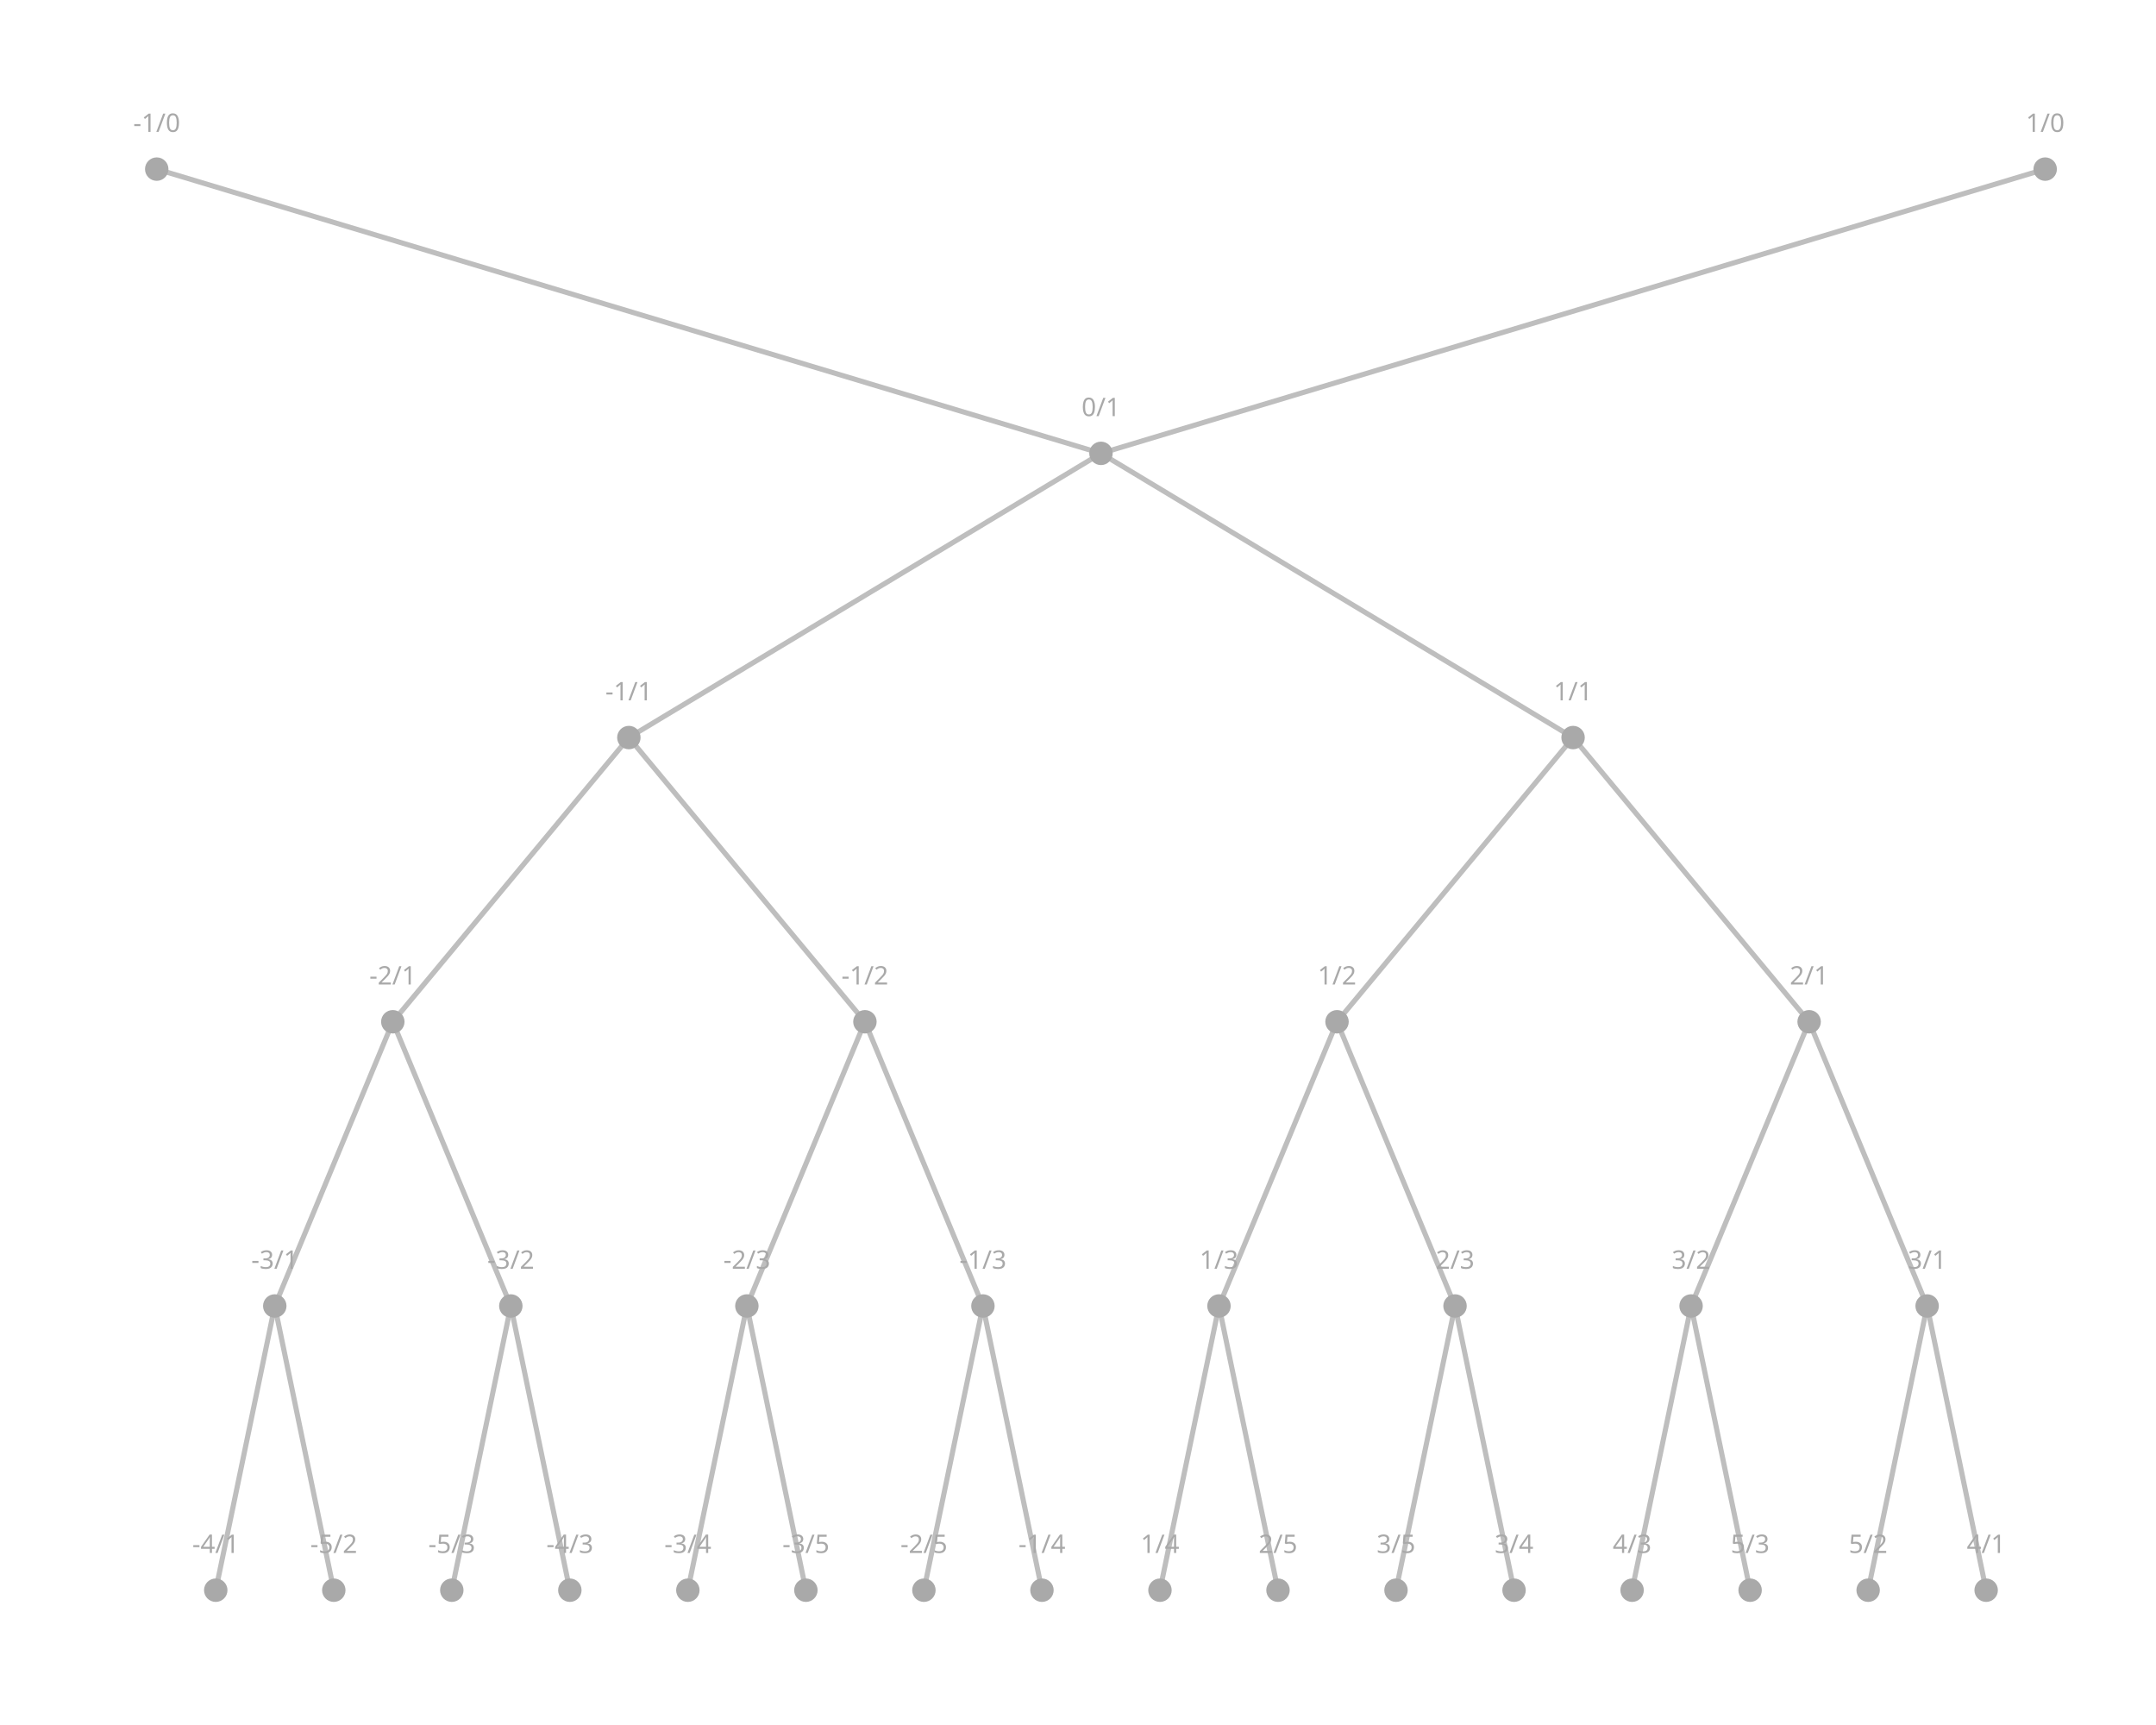
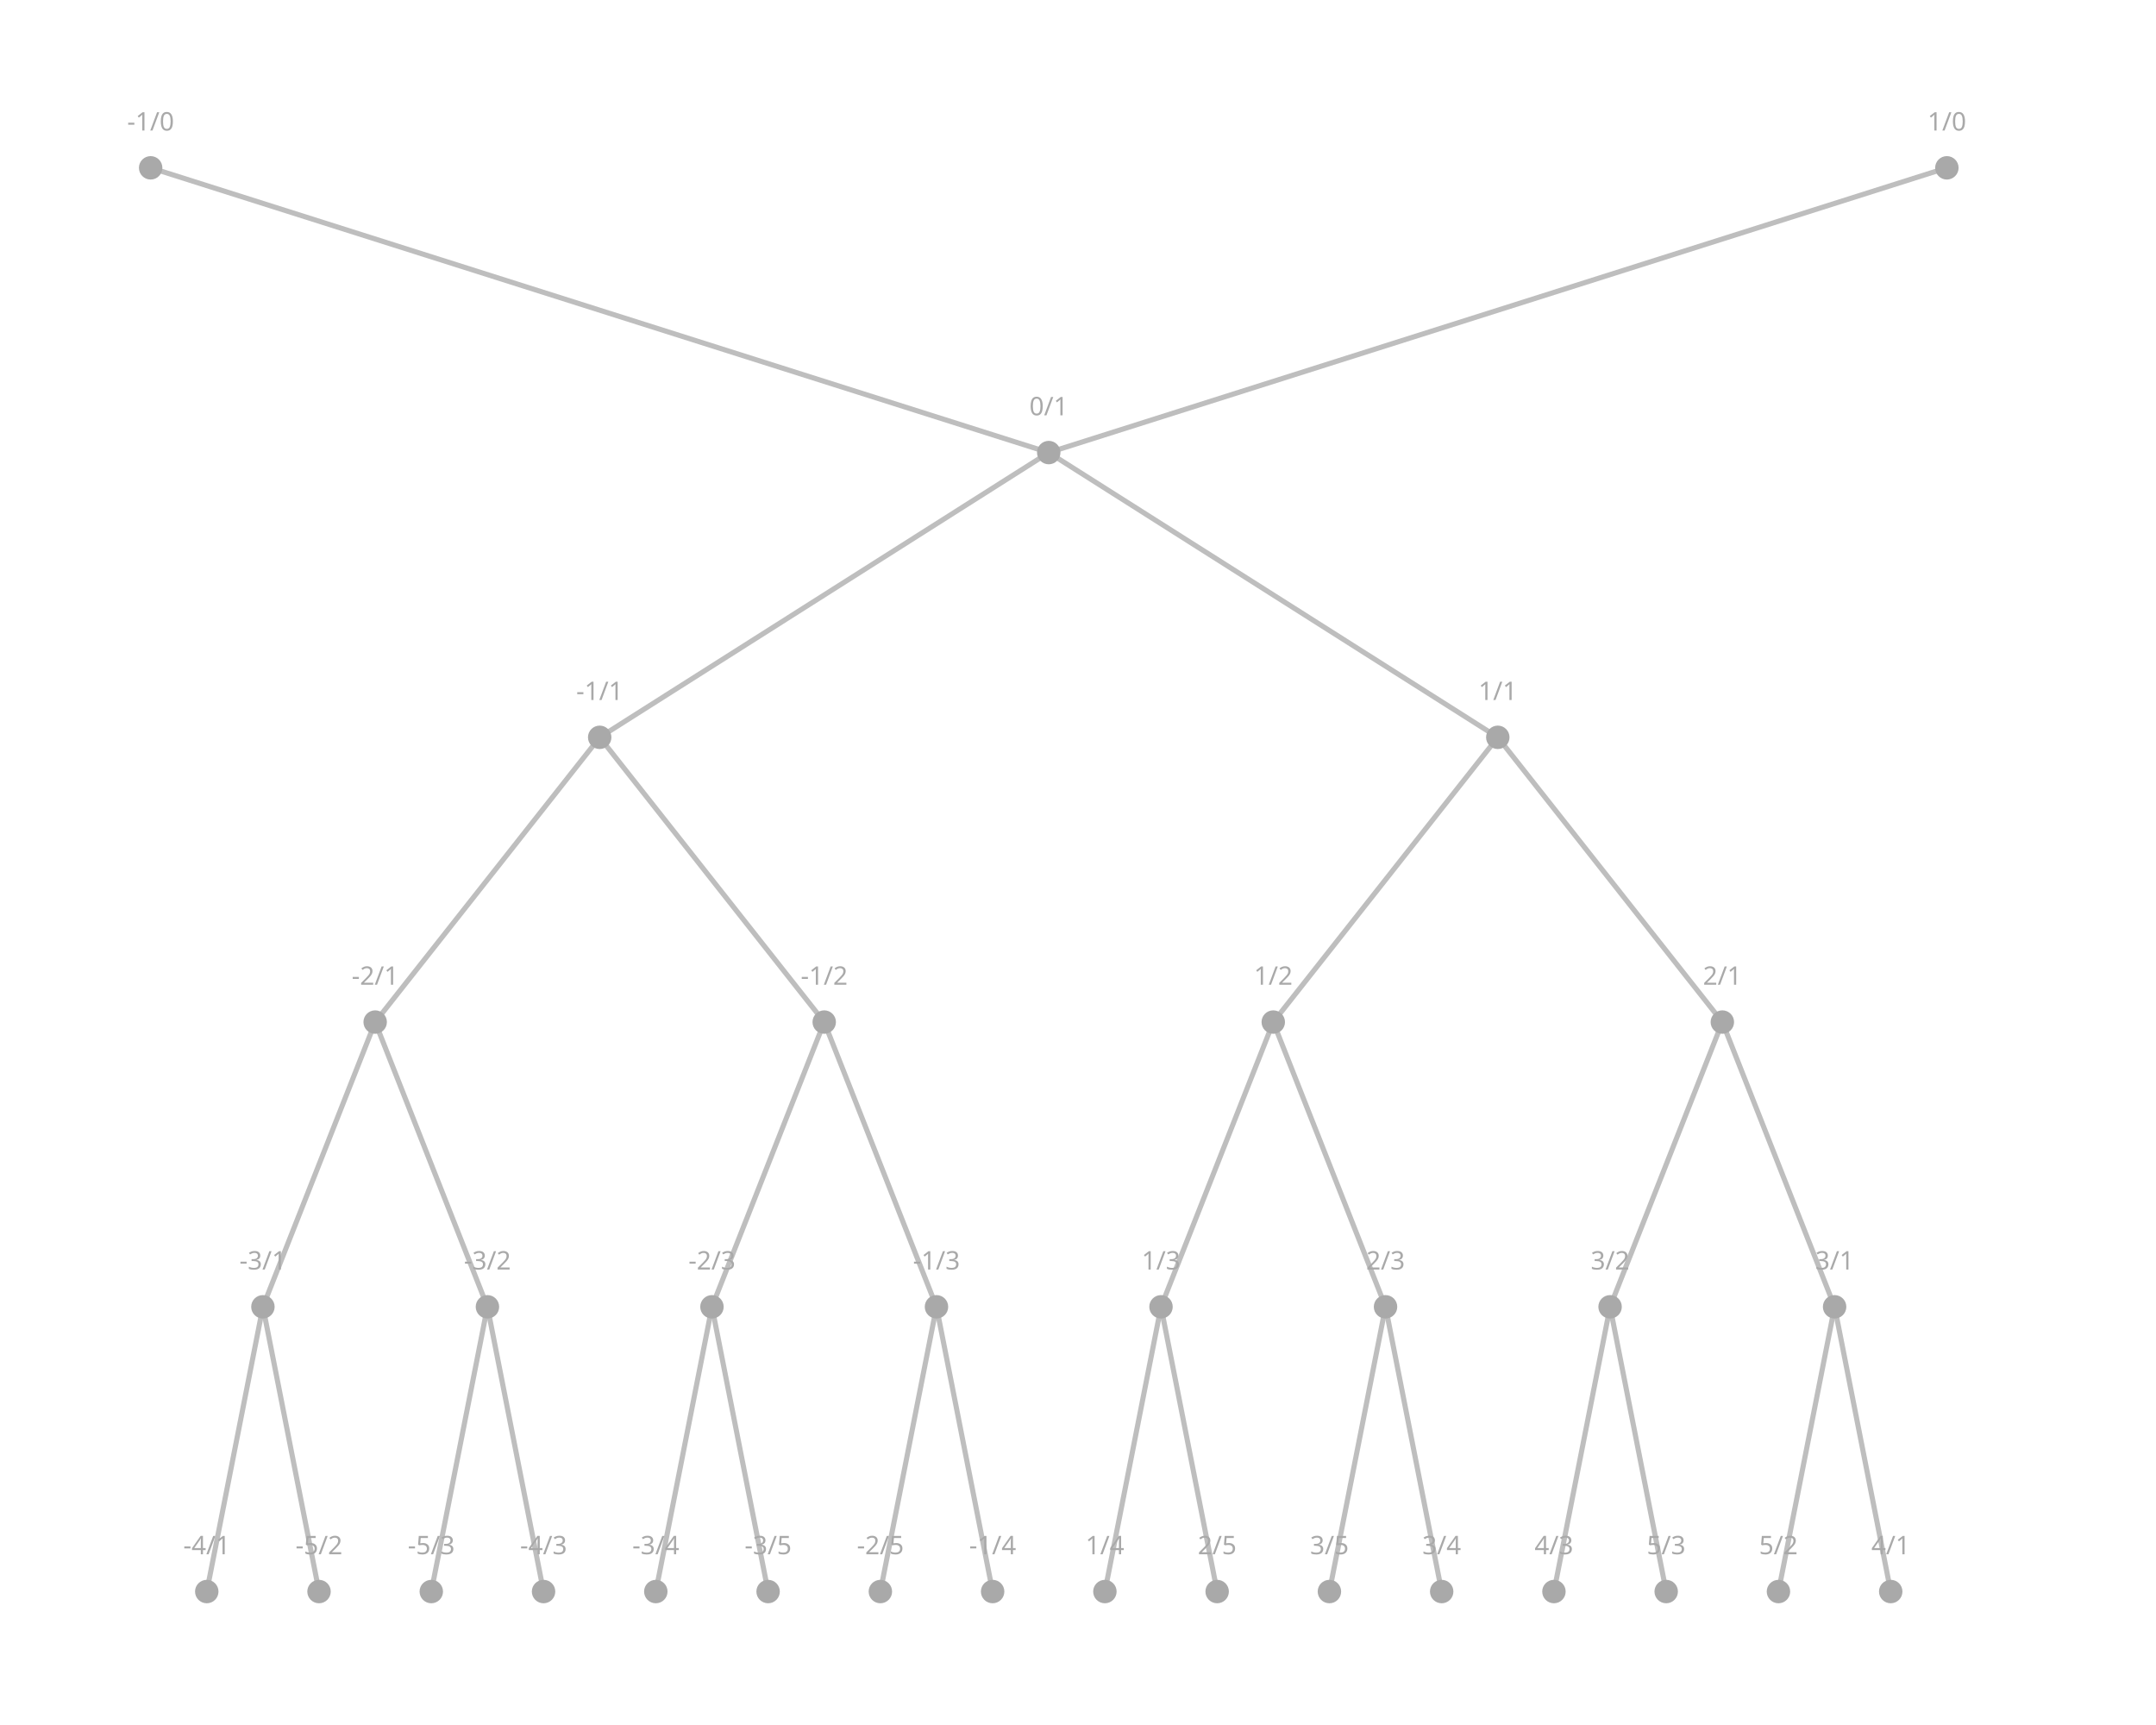
<svg xmlns="http://www.w3.org/2000/svg" class="svglite" data-engine-version="2.0" width="720.00pt" height="576.00pt" viewBox="0 0 720.00 576.00">
  <defs>
    <style type="text/css">
    .svglite line, .svglite polyline, .svglite polygon, .svglite path, .svglite rect, .svglite circle {
      fill: none;
      stroke: #000000;
      stroke-linecap: round;
      stroke-linejoin: round;
      stroke-miterlimit: 10.00;
    }
  </style>
  </defs>
  <rect width="100%" height="100%" style="stroke: none; fill: #FFFFFF;" />
  <defs>
    <clipPath id="cpMC4wMHw3MjAuMDB8MC4wMHw1NzYuMDA=">
      <rect x="0.00" y="0.00" width="720.00" height="576.00" />
    </clipPath>
  </defs>
  <g clip-path="url(#cpMC4wMHw3MjAuMDB8MC4wMHw1NzYuMDA=)">
- </g>
-   <defs>
-     <clipPath id="cpMjAuODF8NzE0LjUyfDIyLjc4fDU1NS4xOQ==">
-       <rect x="20.81" y="22.78" width="693.71" height="532.40" />
-     </clipPath>
-   </defs>
-   <g clip-path="url(#cpMjAuODF8NzE0LjUyfDIyLjc4fDU1NS4xOQ==)">
-     <line x1="91.76" y1="436.08" x2="72.05" y2="530.99" style="stroke-width: 1.71; stroke: #BEBEBE; stroke-linecap: butt;" />
-     <line x1="131.18" y1="341.18" x2="91.76" y2="436.08" style="stroke-width: 1.71; stroke: #BEBEBE; stroke-linecap: butt;" />
-     <line x1="91.76" y1="436.08" x2="111.47" y2="530.99" style="stroke-width: 1.71; stroke: #BEBEBE; stroke-linecap: butt;" />
-     <line x1="210.01" y1="246.28" x2="131.18" y2="341.18" style="stroke-width: 1.71; stroke: #BEBEBE; stroke-linecap: butt;" />
-     <line x1="170.59" y1="436.08" x2="150.88" y2="530.99" style="stroke-width: 1.71; stroke: #BEBEBE; stroke-linecap: butt;" />
-     <line x1="131.18" y1="341.18" x2="170.59" y2="436.08" style="stroke-width: 1.71; stroke: #BEBEBE; stroke-linecap: butt;" />
-     <line x1="170.59" y1="436.08" x2="190.30" y2="530.99" style="stroke-width: 1.71; stroke: #BEBEBE; stroke-linecap: butt;" />
-     <line x1="367.67" y1="151.38" x2="210.01" y2="246.28" style="stroke-width: 1.71; stroke: #BEBEBE; stroke-linecap: butt;" />
-     <line x1="249.42" y1="436.08" x2="229.71" y2="530.99" style="stroke-width: 1.71; stroke: #BEBEBE; stroke-linecap: butt;" />
-     <line x1="288.84" y1="341.18" x2="249.42" y2="436.08" style="stroke-width: 1.71; stroke: #BEBEBE; stroke-linecap: butt;" />
-     <line x1="249.42" y1="436.08" x2="269.13" y2="530.99" style="stroke-width: 1.71; stroke: #BEBEBE; stroke-linecap: butt;" />
-     <line x1="210.01" y1="246.28" x2="288.84" y2="341.18" style="stroke-width: 1.71; stroke: #BEBEBE; stroke-linecap: butt;" />
-     <line x1="328.25" y1="436.08" x2="308.54" y2="530.99" style="stroke-width: 1.71; stroke: #BEBEBE; stroke-linecap: butt;" />
-     <line x1="288.84" y1="341.18" x2="328.25" y2="436.08" style="stroke-width: 1.71; stroke: #BEBEBE; stroke-linecap: butt;" />
-     <line x1="328.25" y1="436.08" x2="347.96" y2="530.99" style="stroke-width: 1.71; stroke: #BEBEBE; stroke-linecap: butt;" />
-     <line x1="52.34" y1="56.47" x2="367.67" y2="151.38" style="stroke-width: 1.71; stroke: #BEBEBE; stroke-linecap: butt;" />
-     <line x1="682.99" y1="56.47" x2="367.67" y2="151.38" style="stroke-width: 1.71; stroke: #BEBEBE; stroke-linecap: butt;" />
-     <line x1="407.08" y1="436.08" x2="387.37" y2="530.99" style="stroke-width: 1.71; stroke: #BEBEBE; stroke-linecap: butt;" />
-     <line x1="446.50" y1="341.18" x2="407.08" y2="436.08" style="stroke-width: 1.71; stroke: #BEBEBE; stroke-linecap: butt;" />
-     <line x1="407.08" y1="436.08" x2="426.79" y2="530.99" style="stroke-width: 1.71; stroke: #BEBEBE; stroke-linecap: butt;" />
-     <line x1="525.33" y1="246.28" x2="446.50" y2="341.18" style="stroke-width: 1.71; stroke: #BEBEBE; stroke-linecap: butt;" />
-     <line x1="485.91" y1="436.08" x2="466.20" y2="530.99" style="stroke-width: 1.71; stroke: #BEBEBE; stroke-linecap: butt;" />
-     <line x1="446.50" y1="341.18" x2="485.91" y2="436.08" style="stroke-width: 1.71; stroke: #BEBEBE; stroke-linecap: butt;" />
-     <line x1="485.91" y1="436.08" x2="505.62" y2="530.99" style="stroke-width: 1.71; stroke: #BEBEBE; stroke-linecap: butt;" />
-     <line x1="367.67" y1="151.38" x2="525.33" y2="246.28" style="stroke-width: 1.71; stroke: #BEBEBE; stroke-linecap: butt;" />
-     <line x1="564.74" y1="436.08" x2="545.04" y2="530.99" style="stroke-width: 1.71; stroke: #BEBEBE; stroke-linecap: butt;" />
-     <line x1="604.16" y1="341.18" x2="564.74" y2="436.08" style="stroke-width: 1.71; stroke: #BEBEBE; stroke-linecap: butt;" />
-     <line x1="564.74" y1="436.08" x2="584.45" y2="530.99" style="stroke-width: 1.71; stroke: #BEBEBE; stroke-linecap: butt;" />
-     <line x1="525.33" y1="246.28" x2="604.16" y2="341.18" style="stroke-width: 1.71; stroke: #BEBEBE; stroke-linecap: butt;" />
-     <line x1="643.57" y1="436.08" x2="623.87" y2="530.99" style="stroke-width: 1.71; stroke: #BEBEBE; stroke-linecap: butt;" />
-     <line x1="604.16" y1="341.18" x2="643.57" y2="436.08" style="stroke-width: 1.71; stroke: #BEBEBE; stroke-linecap: butt;" />
-     <line x1="643.57" y1="436.08" x2="663.28" y2="530.99" style="stroke-width: 1.71; stroke: #BEBEBE; stroke-linecap: butt;" />
-     <circle cx="52.34" cy="56.47" r="3.56" style="stroke-width: 0.71; stroke: #A9A9A9; fill: #A9A9A9;" />
-     <circle cx="72.05" cy="530.99" r="3.56" style="stroke-width: 0.71; stroke: #A9A9A9; fill: #A9A9A9;" />
-     <circle cx="91.76" cy="436.08" r="3.56" style="stroke-width: 0.71; stroke: #A9A9A9; fill: #A9A9A9;" />
-     <circle cx="111.47" cy="530.99" r="3.56" style="stroke-width: 0.71; stroke: #A9A9A9; fill: #A9A9A9;" />
-     <circle cx="131.18" cy="341.18" r="3.56" style="stroke-width: 0.71; stroke: #A9A9A9; fill: #A9A9A9;" />
-     <circle cx="150.88" cy="530.99" r="3.56" style="stroke-width: 0.71; stroke: #A9A9A9; fill: #A9A9A9;" />
-     <circle cx="170.59" cy="436.08" r="3.56" style="stroke-width: 0.71; stroke: #A9A9A9; fill: #A9A9A9;" />
-     <circle cx="190.30" cy="530.99" r="3.56" style="stroke-width: 0.71; stroke: #A9A9A9; fill: #A9A9A9;" />
-     <circle cx="210.01" cy="246.28" r="3.56" style="stroke-width: 0.71; stroke: #A9A9A9; fill: #A9A9A9;" />
-     <circle cx="229.71" cy="530.99" r="3.56" style="stroke-width: 0.71; stroke: #A9A9A9; fill: #A9A9A9;" />
-     <circle cx="249.42" cy="436.08" r="3.56" style="stroke-width: 0.71; stroke: #A9A9A9; fill: #A9A9A9;" />
-     <circle cx="269.13" cy="530.99" r="3.56" style="stroke-width: 0.71; stroke: #A9A9A9; fill: #A9A9A9;" />
-     <circle cx="288.84" cy="341.18" r="3.56" style="stroke-width: 0.71; stroke: #A9A9A9; fill: #A9A9A9;" />
-     <circle cx="308.54" cy="530.99" r="3.56" style="stroke-width: 0.71; stroke: #A9A9A9; fill: #A9A9A9;" />
-     <circle cx="328.25" cy="436.08" r="3.56" style="stroke-width: 0.71; stroke: #A9A9A9; fill: #A9A9A9;" />
-     <circle cx="347.96" cy="530.99" r="3.56" style="stroke-width: 0.71; stroke: #A9A9A9; fill: #A9A9A9;" />
-     <circle cx="367.67" cy="151.38" r="3.56" style="stroke-width: 0.71; stroke: #A9A9A9; fill: #A9A9A9;" />
-     <circle cx="387.37" cy="530.99" r="3.56" style="stroke-width: 0.71; stroke: #A9A9A9; fill: #A9A9A9;" />
-     <circle cx="407.08" cy="436.08" r="3.56" style="stroke-width: 0.71; stroke: #A9A9A9; fill: #A9A9A9;" />
-     <circle cx="426.79" cy="530.99" r="3.56" style="stroke-width: 0.71; stroke: #A9A9A9; fill: #A9A9A9;" />
-     <circle cx="446.50" cy="341.18" r="3.56" style="stroke-width: 0.71; stroke: #A9A9A9; fill: #A9A9A9;" />
-     <circle cx="466.20" cy="530.99" r="3.56" style="stroke-width: 0.71; stroke: #A9A9A9; fill: #A9A9A9;" />
-     <circle cx="485.91" cy="436.08" r="3.56" style="stroke-width: 0.71; stroke: #A9A9A9; fill: #A9A9A9;" />
-     <circle cx="505.62" cy="530.99" r="3.56" style="stroke-width: 0.71; stroke: #A9A9A9; fill: #A9A9A9;" />
-     <circle cx="525.33" cy="246.28" r="3.56" style="stroke-width: 0.71; stroke: #A9A9A9; fill: #A9A9A9;" />
-     <circle cx="545.04" cy="530.99" r="3.56" style="stroke-width: 0.71; stroke: #A9A9A9; fill: #A9A9A9;" />
-     <circle cx="564.74" cy="436.08" r="3.56" style="stroke-width: 0.71; stroke: #A9A9A9; fill: #A9A9A9;" />
-     <circle cx="584.45" cy="530.99" r="3.56" style="stroke-width: 0.71; stroke: #A9A9A9; fill: #A9A9A9;" />
-     <circle cx="604.16" cy="341.18" r="3.56" style="stroke-width: 0.71; stroke: #A9A9A9; fill: #A9A9A9;" />
-     <circle cx="623.87" cy="530.99" r="3.56" style="stroke-width: 0.71; stroke: #A9A9A9; fill: #A9A9A9;" />
-     <circle cx="643.57" cy="436.08" r="3.56" style="stroke-width: 0.71; stroke: #A9A9A9; fill: #A9A9A9;" />
-     <circle cx="663.28" cy="530.99" r="3.56" style="stroke-width: 0.71; stroke: #A9A9A9; fill: #A9A9A9;" />
-     <circle cx="682.99" cy="56.47" r="3.56" style="stroke-width: 0.71; stroke: #A9A9A9; fill: #A9A9A9;" />
-     <text x="52.34" y="44.05" text-anchor="middle" style="font-size: 8.54px; fill: #A9A9A9; font-family: sans;" textLength="14.71px" lengthAdjust="spacingAndGlyphs">-1/0</text>
-     <text x="72.05" y="518.56" text-anchor="middle" style="font-size: 8.54px; fill: #A9A9A9; font-family: sans;" textLength="14.71px" lengthAdjust="spacingAndGlyphs">-4/1</text>
-     <text x="91.76" y="423.66" text-anchor="middle" style="font-size: 8.54px; fill: #A9A9A9; font-family: sans;" textLength="14.71px" lengthAdjust="spacingAndGlyphs">-3/1</text>
-     <text x="111.47" y="518.56" text-anchor="middle" style="font-size: 8.54px; fill: #A9A9A9; font-family: sans;" textLength="14.71px" lengthAdjust="spacingAndGlyphs">-5/2</text>
-     <text x="131.18" y="328.75" text-anchor="middle" style="font-size: 8.54px; fill: #A9A9A9; font-family: sans;" textLength="14.71px" lengthAdjust="spacingAndGlyphs">-2/1</text>
-     <text x="150.88" y="518.56" text-anchor="middle" style="font-size: 8.54px; fill: #A9A9A9; font-family: sans;" textLength="14.71px" lengthAdjust="spacingAndGlyphs">-5/3</text>
-     <text x="170.59" y="423.66" text-anchor="middle" style="font-size: 8.54px; fill: #A9A9A9; font-family: sans;" textLength="14.71px" lengthAdjust="spacingAndGlyphs">-3/2</text>
-     <text x="190.30" y="518.56" text-anchor="middle" style="font-size: 8.54px; fill: #A9A9A9; font-family: sans;" textLength="14.71px" lengthAdjust="spacingAndGlyphs">-4/3</text>
-     <text x="210.01" y="233.85" text-anchor="middle" style="font-size: 8.54px; fill: #A9A9A9; font-family: sans;" textLength="14.71px" lengthAdjust="spacingAndGlyphs">-1/1</text>
-     <text x="229.71" y="518.56" text-anchor="middle" style="font-size: 8.54px; fill: #A9A9A9; font-family: sans;" textLength="14.71px" lengthAdjust="spacingAndGlyphs">-3/4</text>
-     <text x="249.42" y="423.66" text-anchor="middle" style="font-size: 8.54px; fill: #A9A9A9; font-family: sans;" textLength="14.71px" lengthAdjust="spacingAndGlyphs">-2/3</text>
-     <text x="269.13" y="518.56" text-anchor="middle" style="font-size: 8.54px; fill: #A9A9A9; font-family: sans;" textLength="14.71px" lengthAdjust="spacingAndGlyphs">-3/5</text>
-     <text x="288.84" y="328.75" text-anchor="middle" style="font-size: 8.54px; fill: #A9A9A9; font-family: sans;" textLength="14.71px" lengthAdjust="spacingAndGlyphs">-1/2</text>
-     <text x="308.54" y="518.56" text-anchor="middle" style="font-size: 8.54px; fill: #A9A9A9; font-family: sans;" textLength="14.71px" lengthAdjust="spacingAndGlyphs">-2/5</text>
-     <text x="328.25" y="423.66" text-anchor="middle" style="font-size: 8.54px; fill: #A9A9A9; font-family: sans;" textLength="14.71px" lengthAdjust="spacingAndGlyphs">-1/3</text>
-     <text x="347.96" y="518.56" text-anchor="middle" style="font-size: 8.54px; fill: #A9A9A9; font-family: sans;" textLength="14.71px" lengthAdjust="spacingAndGlyphs">-1/4</text>
-     <text x="367.67" y="138.95" text-anchor="middle" style="font-size: 8.54px; fill: #A9A9A9; font-family: sans;" textLength="11.87px" lengthAdjust="spacingAndGlyphs">0/1</text>
-     <text x="387.37" y="518.56" text-anchor="middle" style="font-size: 8.54px; fill: #A9A9A9; font-family: sans;" textLength="11.87px" lengthAdjust="spacingAndGlyphs">1/4</text>
-     <text x="407.08" y="423.66" text-anchor="middle" style="font-size: 8.54px; fill: #A9A9A9; font-family: sans;" textLength="11.87px" lengthAdjust="spacingAndGlyphs">1/3</text>
-     <text x="426.79" y="518.56" text-anchor="middle" style="font-size: 8.54px; fill: #A9A9A9; font-family: sans;" textLength="11.87px" lengthAdjust="spacingAndGlyphs">2/5</text>
-     <text x="446.50" y="328.75" text-anchor="middle" style="font-size: 8.54px; fill: #A9A9A9; font-family: sans;" textLength="11.87px" lengthAdjust="spacingAndGlyphs">1/2</text>
-     <text x="466.20" y="518.56" text-anchor="middle" style="font-size: 8.54px; fill: #A9A9A9; font-family: sans;" textLength="11.87px" lengthAdjust="spacingAndGlyphs">3/5</text>
-     <text x="485.91" y="423.66" text-anchor="middle" style="font-size: 8.54px; fill: #A9A9A9; font-family: sans;" textLength="11.87px" lengthAdjust="spacingAndGlyphs">2/3</text>
-     <text x="505.62" y="518.56" text-anchor="middle" style="font-size: 8.54px; fill: #A9A9A9; font-family: sans;" textLength="11.87px" lengthAdjust="spacingAndGlyphs">3/4</text>
-     <text x="525.33" y="233.85" text-anchor="middle" style="font-size: 8.54px; fill: #A9A9A9; font-family: sans;" textLength="11.87px" lengthAdjust="spacingAndGlyphs">1/1</text>
-     <text x="545.04" y="518.56" text-anchor="middle" style="font-size: 8.54px; fill: #A9A9A9; font-family: sans;" textLength="11.87px" lengthAdjust="spacingAndGlyphs">4/3</text>
-     <text x="564.74" y="423.66" text-anchor="middle" style="font-size: 8.54px; fill: #A9A9A9; font-family: sans;" textLength="11.87px" lengthAdjust="spacingAndGlyphs">3/2</text>
-     <text x="584.45" y="518.56" text-anchor="middle" style="font-size: 8.54px; fill: #A9A9A9; font-family: sans;" textLength="11.87px" lengthAdjust="spacingAndGlyphs">5/3</text>
-     <text x="604.16" y="328.75" text-anchor="middle" style="font-size: 8.54px; fill: #A9A9A9; font-family: sans;" textLength="11.87px" lengthAdjust="spacingAndGlyphs">2/1</text>
-     <text x="623.87" y="518.56" text-anchor="middle" style="font-size: 8.54px; fill: #A9A9A9; font-family: sans;" textLength="11.87px" lengthAdjust="spacingAndGlyphs">5/2</text>
-     <text x="643.57" y="423.66" text-anchor="middle" style="font-size: 8.54px; fill: #A9A9A9; font-family: sans;" textLength="11.87px" lengthAdjust="spacingAndGlyphs">3/1</text>
-     <text x="663.28" y="518.56" text-anchor="middle" style="font-size: 8.54px; fill: #A9A9A9; font-family: sans;" textLength="11.87px" lengthAdjust="spacingAndGlyphs">4/1</text>
-     <text x="682.99" y="44.05" text-anchor="middle" style="font-size: 8.54px; fill: #A9A9A9; font-family: sans;" textLength="11.87px" lengthAdjust="spacingAndGlyphs">1/0</text>
+     <rect x="0.00" y="0.00" width="720.00" height="576.00" style="stroke-width: 1.07; stroke: none; fill: #FFFFFF;" />
+     <rect x="20.31" y="22.29" width="659.83" height="533.40" style="stroke-width: 1.07; stroke: none; fill: #FFFFFF;" />
+     <line x1="87.80" y1="436.36" x2="69.05" y2="531.44" style="stroke-width: 1.71; stroke: #BEBEBE; stroke-linecap: butt;" />
+     <line x1="125.29" y1="341.28" x2="87.80" y2="436.36" style="stroke-width: 1.71; stroke: #BEBEBE; stroke-linecap: butt;" />
+     <line x1="87.80" y1="436.36" x2="106.54" y2="531.44" style="stroke-width: 1.71; stroke: #BEBEBE; stroke-linecap: butt;" />
+     <line x1="200.27" y1="246.20" x2="125.29" y2="341.28" style="stroke-width: 1.71; stroke: #BEBEBE; stroke-linecap: butt;" />
+     <line x1="162.78" y1="436.36" x2="144.03" y2="531.44" style="stroke-width: 1.71; stroke: #BEBEBE; stroke-linecap: butt;" />
+     <line x1="125.29" y1="341.28" x2="162.78" y2="436.36" style="stroke-width: 1.71; stroke: #BEBEBE; stroke-linecap: butt;" />
+     <line x1="162.78" y1="436.36" x2="181.52" y2="531.44" style="stroke-width: 1.71; stroke: #BEBEBE; stroke-linecap: butt;" />
+     <line x1="350.23" y1="151.12" x2="200.27" y2="246.20" style="stroke-width: 1.71; stroke: #BEBEBE; stroke-linecap: butt;" />
+     <line x1="237.76" y1="436.36" x2="219.01" y2="531.44" style="stroke-width: 1.71; stroke: #BEBEBE; stroke-linecap: butt;" />
+     <line x1="275.25" y1="341.28" x2="237.76" y2="436.36" style="stroke-width: 1.71; stroke: #BEBEBE; stroke-linecap: butt;" />
+     <line x1="237.76" y1="436.36" x2="256.51" y2="531.44" style="stroke-width: 1.71; stroke: #BEBEBE; stroke-linecap: butt;" />
+     <line x1="200.27" y1="246.20" x2="275.25" y2="341.28" style="stroke-width: 1.71; stroke: #BEBEBE; stroke-linecap: butt;" />
+     <line x1="312.74" y1="436.36" x2="294.00" y2="531.44" style="stroke-width: 1.71; stroke: #BEBEBE; stroke-linecap: butt;" />
+     <line x1="275.25" y1="341.28" x2="312.74" y2="436.36" style="stroke-width: 1.71; stroke: #BEBEBE; stroke-linecap: butt;" />
+     <line x1="312.74" y1="436.36" x2="331.49" y2="531.44" style="stroke-width: 1.71; stroke: #BEBEBE; stroke-linecap: butt;" />
+     <line x1="50.31" y1="56.04" x2="350.23" y2="151.12" style="stroke-width: 1.71; stroke: #BEBEBE; stroke-linecap: butt;" />
+     <line x1="650.16" y1="56.04" x2="350.23" y2="151.12" style="stroke-width: 1.71; stroke: #BEBEBE; stroke-linecap: butt;" />
+     <line x1="387.72" y1="436.36" x2="368.98" y2="531.44" style="stroke-width: 1.71; stroke: #BEBEBE; stroke-linecap: butt;" />
+     <line x1="425.21" y1="341.28" x2="387.72" y2="436.36" style="stroke-width: 1.71; stroke: #BEBEBE; stroke-linecap: butt;" />
+     <line x1="387.72" y1="436.36" x2="406.47" y2="531.44" style="stroke-width: 1.71; stroke: #BEBEBE; stroke-linecap: butt;" />
+     <line x1="500.19" y1="246.20" x2="425.21" y2="341.28" style="stroke-width: 1.71; stroke: #BEBEBE; stroke-linecap: butt;" />
+     <line x1="462.70" y1="436.36" x2="443.96" y2="531.44" style="stroke-width: 1.71; stroke: #BEBEBE; stroke-linecap: butt;" />
+     <line x1="425.21" y1="341.28" x2="462.70" y2="436.36" style="stroke-width: 1.71; stroke: #BEBEBE; stroke-linecap: butt;" />
+     <line x1="462.70" y1="436.36" x2="481.45" y2="531.44" style="stroke-width: 1.71; stroke: #BEBEBE; stroke-linecap: butt;" />
+     <line x1="350.23" y1="151.12" x2="500.19" y2="246.20" style="stroke-width: 1.71; stroke: #BEBEBE; stroke-linecap: butt;" />
+     <line x1="537.69" y1="436.36" x2="518.94" y2="531.44" style="stroke-width: 1.71; stroke: #BEBEBE; stroke-linecap: butt;" />
+     <line x1="575.18" y1="341.28" x2="537.69" y2="436.36" style="stroke-width: 1.71; stroke: #BEBEBE; stroke-linecap: butt;" />
+     <line x1="537.69" y1="436.36" x2="556.43" y2="531.44" style="stroke-width: 1.71; stroke: #BEBEBE; stroke-linecap: butt;" />
+     <line x1="500.19" y1="246.20" x2="575.18" y2="341.28" style="stroke-width: 1.71; stroke: #BEBEBE; stroke-linecap: butt;" />
+     <line x1="612.67" y1="436.36" x2="593.92" y2="531.44" style="stroke-width: 1.71; stroke: #BEBEBE; stroke-linecap: butt;" />
+     <line x1="575.18" y1="341.28" x2="612.67" y2="436.36" style="stroke-width: 1.71; stroke: #BEBEBE; stroke-linecap: butt;" />
+     <line x1="612.67" y1="436.36" x2="631.41" y2="531.44" style="stroke-width: 1.71; stroke: #BEBEBE; stroke-linecap: butt;" />
+     <circle cx="50.31" cy="56.04" r="3.56" style="stroke-width: 0.71; stroke: #A9A9A9; fill: #A9A9A9;" />
+     <circle cx="69.05" cy="531.44" r="3.56" style="stroke-width: 0.71; stroke: #A9A9A9; fill: #A9A9A9;" />
+     <circle cx="87.80" cy="436.36" r="3.56" style="stroke-width: 0.71; stroke: #A9A9A9; fill: #A9A9A9;" />
+     <circle cx="106.54" cy="531.44" r="3.56" style="stroke-width: 0.71; stroke: #A9A9A9; fill: #A9A9A9;" />
+     <circle cx="125.29" cy="341.28" r="3.56" style="stroke-width: 0.71; stroke: #A9A9A9; fill: #A9A9A9;" />
+     <circle cx="144.03" cy="531.44" r="3.56" style="stroke-width: 0.71; stroke: #A9A9A9; fill: #A9A9A9;" />
+     <circle cx="162.78" cy="436.36" r="3.56" style="stroke-width: 0.71; stroke: #A9A9A9; fill: #A9A9A9;" />
+     <circle cx="181.52" cy="531.44" r="3.56" style="stroke-width: 0.71; stroke: #A9A9A9; fill: #A9A9A9;" />
+     <circle cx="200.27" cy="246.20" r="3.56" style="stroke-width: 0.71; stroke: #A9A9A9; fill: #A9A9A9;" />
+     <circle cx="219.01" cy="531.44" r="3.56" style="stroke-width: 0.71; stroke: #A9A9A9; fill: #A9A9A9;" />
+     <circle cx="237.76" cy="436.36" r="3.56" style="stroke-width: 0.71; stroke: #A9A9A9; fill: #A9A9A9;" />
+     <circle cx="256.51" cy="531.44" r="3.56" style="stroke-width: 0.71; stroke: #A9A9A9; fill: #A9A9A9;" />
+     <circle cx="275.25" cy="341.28" r="3.56" style="stroke-width: 0.71; stroke: #A9A9A9; fill: #A9A9A9;" />
+     <circle cx="294.00" cy="531.44" r="3.56" style="stroke-width: 0.71; stroke: #A9A9A9; fill: #A9A9A9;" />
+     <circle cx="312.74" cy="436.36" r="3.56" style="stroke-width: 0.71; stroke: #A9A9A9; fill: #A9A9A9;" />
+     <circle cx="331.49" cy="531.44" r="3.56" style="stroke-width: 0.71; stroke: #A9A9A9; fill: #A9A9A9;" />
+     <circle cx="350.23" cy="151.12" r="3.56" style="stroke-width: 0.71; stroke: #A9A9A9; fill: #A9A9A9;" />
+     <circle cx="368.98" cy="531.44" r="3.56" style="stroke-width: 0.71; stroke: #A9A9A9; fill: #A9A9A9;" />
+     <circle cx="387.72" cy="436.36" r="3.56" style="stroke-width: 0.71; stroke: #A9A9A9; fill: #A9A9A9;" />
+     <circle cx="406.47" cy="531.44" r="3.56" style="stroke-width: 0.71; stroke: #A9A9A9; fill: #A9A9A9;" />
+     <circle cx="425.21" cy="341.28" r="3.56" style="stroke-width: 0.71; stroke: #A9A9A9; fill: #A9A9A9;" />
+     <circle cx="443.96" cy="531.44" r="3.56" style="stroke-width: 0.71; stroke: #A9A9A9; fill: #A9A9A9;" />
+     <circle cx="462.70" cy="436.36" r="3.56" style="stroke-width: 0.71; stroke: #A9A9A9; fill: #A9A9A9;" />
+     <circle cx="481.45" cy="531.44" r="3.56" style="stroke-width: 0.71; stroke: #A9A9A9; fill: #A9A9A9;" />
+     <circle cx="500.19" cy="246.20" r="3.56" style="stroke-width: 0.71; stroke: #A9A9A9; fill: #A9A9A9;" />
+     <circle cx="518.94" cy="531.44" r="3.56" style="stroke-width: 0.71; stroke: #A9A9A9; fill: #A9A9A9;" />
+     <circle cx="537.69" cy="436.36" r="3.56" style="stroke-width: 0.71; stroke: #A9A9A9; fill: #A9A9A9;" />
+     <circle cx="556.43" cy="531.44" r="3.56" style="stroke-width: 0.71; stroke: #A9A9A9; fill: #A9A9A9;" />
+     <circle cx="575.18" cy="341.28" r="3.56" style="stroke-width: 0.71; stroke: #A9A9A9; fill: #A9A9A9;" />
+     <circle cx="593.92" cy="531.44" r="3.56" style="stroke-width: 0.71; stroke: #A9A9A9; fill: #A9A9A9;" />
+     <circle cx="612.67" cy="436.36" r="3.56" style="stroke-width: 0.71; stroke: #A9A9A9; fill: #A9A9A9;" />
+     <circle cx="631.41" cy="531.44" r="3.56" style="stroke-width: 0.71; stroke: #A9A9A9; fill: #A9A9A9;" />
+     <circle cx="650.16" cy="56.04" r="3.56" style="stroke-width: 0.71; stroke: #A9A9A9; fill: #A9A9A9;" />
+     <text x="50.31" y="43.59" text-anchor="middle" style="font-size: 8.54px; fill: #A9A9A9; font-family: sans;" textLength="14.71px" lengthAdjust="spacingAndGlyphs">-1/0</text>
+     <text x="69.05" y="518.99" text-anchor="middle" style="font-size: 8.54px; fill: #A9A9A9; font-family: sans;" textLength="14.71px" lengthAdjust="spacingAndGlyphs">-4/1</text>
+     <text x="87.80" y="423.91" text-anchor="middle" style="font-size: 8.54px; fill: #A9A9A9; font-family: sans;" textLength="14.71px" lengthAdjust="spacingAndGlyphs">-3/1</text>
+     <text x="106.54" y="518.99" text-anchor="middle" style="font-size: 8.54px; fill: #A9A9A9; font-family: sans;" textLength="14.71px" lengthAdjust="spacingAndGlyphs">-5/2</text>
+     <text x="125.29" y="328.83" text-anchor="middle" style="font-size: 8.54px; fill: #A9A9A9; font-family: sans;" textLength="14.71px" lengthAdjust="spacingAndGlyphs">-2/1</text>
+     <text x="144.03" y="518.99" text-anchor="middle" style="font-size: 8.54px; fill: #A9A9A9; font-family: sans;" textLength="14.71px" lengthAdjust="spacingAndGlyphs">-5/3</text>
+     <text x="162.78" y="423.91" text-anchor="middle" style="font-size: 8.54px; fill: #A9A9A9; font-family: sans;" textLength="14.71px" lengthAdjust="spacingAndGlyphs">-3/2</text>
+     <text x="181.52" y="518.99" text-anchor="middle" style="font-size: 8.54px; fill: #A9A9A9; font-family: sans;" textLength="14.71px" lengthAdjust="spacingAndGlyphs">-4/3</text>
+     <text x="200.27" y="233.75" text-anchor="middle" style="font-size: 8.54px; fill: #A9A9A9; font-family: sans;" textLength="14.71px" lengthAdjust="spacingAndGlyphs">-1/1</text>
+     <text x="219.01" y="518.99" text-anchor="middle" style="font-size: 8.54px; fill: #A9A9A9; font-family: sans;" textLength="14.71px" lengthAdjust="spacingAndGlyphs">-3/4</text>
+     <text x="237.76" y="423.91" text-anchor="middle" style="font-size: 8.54px; fill: #A9A9A9; font-family: sans;" textLength="14.71px" lengthAdjust="spacingAndGlyphs">-2/3</text>
+     <text x="256.51" y="518.99" text-anchor="middle" style="font-size: 8.54px; fill: #A9A9A9; font-family: sans;" textLength="14.71px" lengthAdjust="spacingAndGlyphs">-3/5</text>
+     <text x="275.25" y="328.83" text-anchor="middle" style="font-size: 8.54px; fill: #A9A9A9; font-family: sans;" textLength="14.71px" lengthAdjust="spacingAndGlyphs">-1/2</text>
+     <text x="294.00" y="518.99" text-anchor="middle" style="font-size: 8.54px; fill: #A9A9A9; font-family: sans;" textLength="14.71px" lengthAdjust="spacingAndGlyphs">-2/5</text>
+     <text x="312.74" y="423.91" text-anchor="middle" style="font-size: 8.54px; fill: #A9A9A9; font-family: sans;" textLength="14.71px" lengthAdjust="spacingAndGlyphs">-1/3</text>
+     <text x="331.49" y="518.99" text-anchor="middle" style="font-size: 8.54px; fill: #A9A9A9; font-family: sans;" textLength="14.71px" lengthAdjust="spacingAndGlyphs">-1/4</text>
+     <text x="350.23" y="138.67" text-anchor="middle" style="font-size: 8.54px; fill: #A9A9A9; font-family: sans;" textLength="11.87px" lengthAdjust="spacingAndGlyphs">0/1</text>
+     <text x="368.98" y="518.99" text-anchor="middle" style="font-size: 8.54px; fill: #A9A9A9; font-family: sans;" textLength="11.87px" lengthAdjust="spacingAndGlyphs">1/4</text>
+     <text x="387.72" y="423.91" text-anchor="middle" style="font-size: 8.54px; fill: #A9A9A9; font-family: sans;" textLength="11.87px" lengthAdjust="spacingAndGlyphs">1/3</text>
+     <text x="406.47" y="518.99" text-anchor="middle" style="font-size: 8.54px; fill: #A9A9A9; font-family: sans;" textLength="11.87px" lengthAdjust="spacingAndGlyphs">2/5</text>
+     <text x="425.21" y="328.83" text-anchor="middle" style="font-size: 8.54px; fill: #A9A9A9; font-family: sans;" textLength="11.87px" lengthAdjust="spacingAndGlyphs">1/2</text>
+     <text x="443.96" y="518.99" text-anchor="middle" style="font-size: 8.54px; fill: #A9A9A9; font-family: sans;" textLength="11.87px" lengthAdjust="spacingAndGlyphs">3/5</text>
+     <text x="462.70" y="423.91" text-anchor="middle" style="font-size: 8.54px; fill: #A9A9A9; font-family: sans;" textLength="11.87px" lengthAdjust="spacingAndGlyphs">2/3</text>
+     <text x="481.45" y="518.99" text-anchor="middle" style="font-size: 8.54px; fill: #A9A9A9; font-family: sans;" textLength="11.87px" lengthAdjust="spacingAndGlyphs">3/4</text>
+     <text x="500.19" y="233.75" text-anchor="middle" style="font-size: 8.54px; fill: #A9A9A9; font-family: sans;" textLength="11.87px" lengthAdjust="spacingAndGlyphs">1/1</text>
+     <text x="518.94" y="518.99" text-anchor="middle" style="font-size: 8.54px; fill: #A9A9A9; font-family: sans;" textLength="11.87px" lengthAdjust="spacingAndGlyphs">4/3</text>
+     <text x="537.69" y="423.91" text-anchor="middle" style="font-size: 8.54px; fill: #A9A9A9; font-family: sans;" textLength="11.87px" lengthAdjust="spacingAndGlyphs">3/2</text>
+     <text x="556.43" y="518.99" text-anchor="middle" style="font-size: 8.54px; fill: #A9A9A9; font-family: sans;" textLength="11.87px" lengthAdjust="spacingAndGlyphs">5/3</text>
+     <text x="575.18" y="328.83" text-anchor="middle" style="font-size: 8.54px; fill: #A9A9A9; font-family: sans;" textLength="11.87px" lengthAdjust="spacingAndGlyphs">2/1</text>
+     <text x="593.92" y="518.99" text-anchor="middle" style="font-size: 8.54px; fill: #A9A9A9; font-family: sans;" textLength="11.87px" lengthAdjust="spacingAndGlyphs">5/2</text>
+     <text x="612.67" y="423.91" text-anchor="middle" style="font-size: 8.54px; fill: #A9A9A9; font-family: sans;" textLength="11.87px" lengthAdjust="spacingAndGlyphs">3/1</text>
+     <text x="631.41" y="518.99" text-anchor="middle" style="font-size: 8.54px; fill: #A9A9A9; font-family: sans;" textLength="11.87px" lengthAdjust="spacingAndGlyphs">4/1</text>
+     <text x="650.16" y="43.59" text-anchor="middle" style="font-size: 8.54px; fill: #A9A9A9; font-family: sans;" textLength="11.87px" lengthAdjust="spacingAndGlyphs">1/0</text>
  </g>
-   <g clip-path="url(#cpMC4wMHw3MjAuMDB8MC4wMHw1NzYuMDA=)">
- </g>
</svg>
